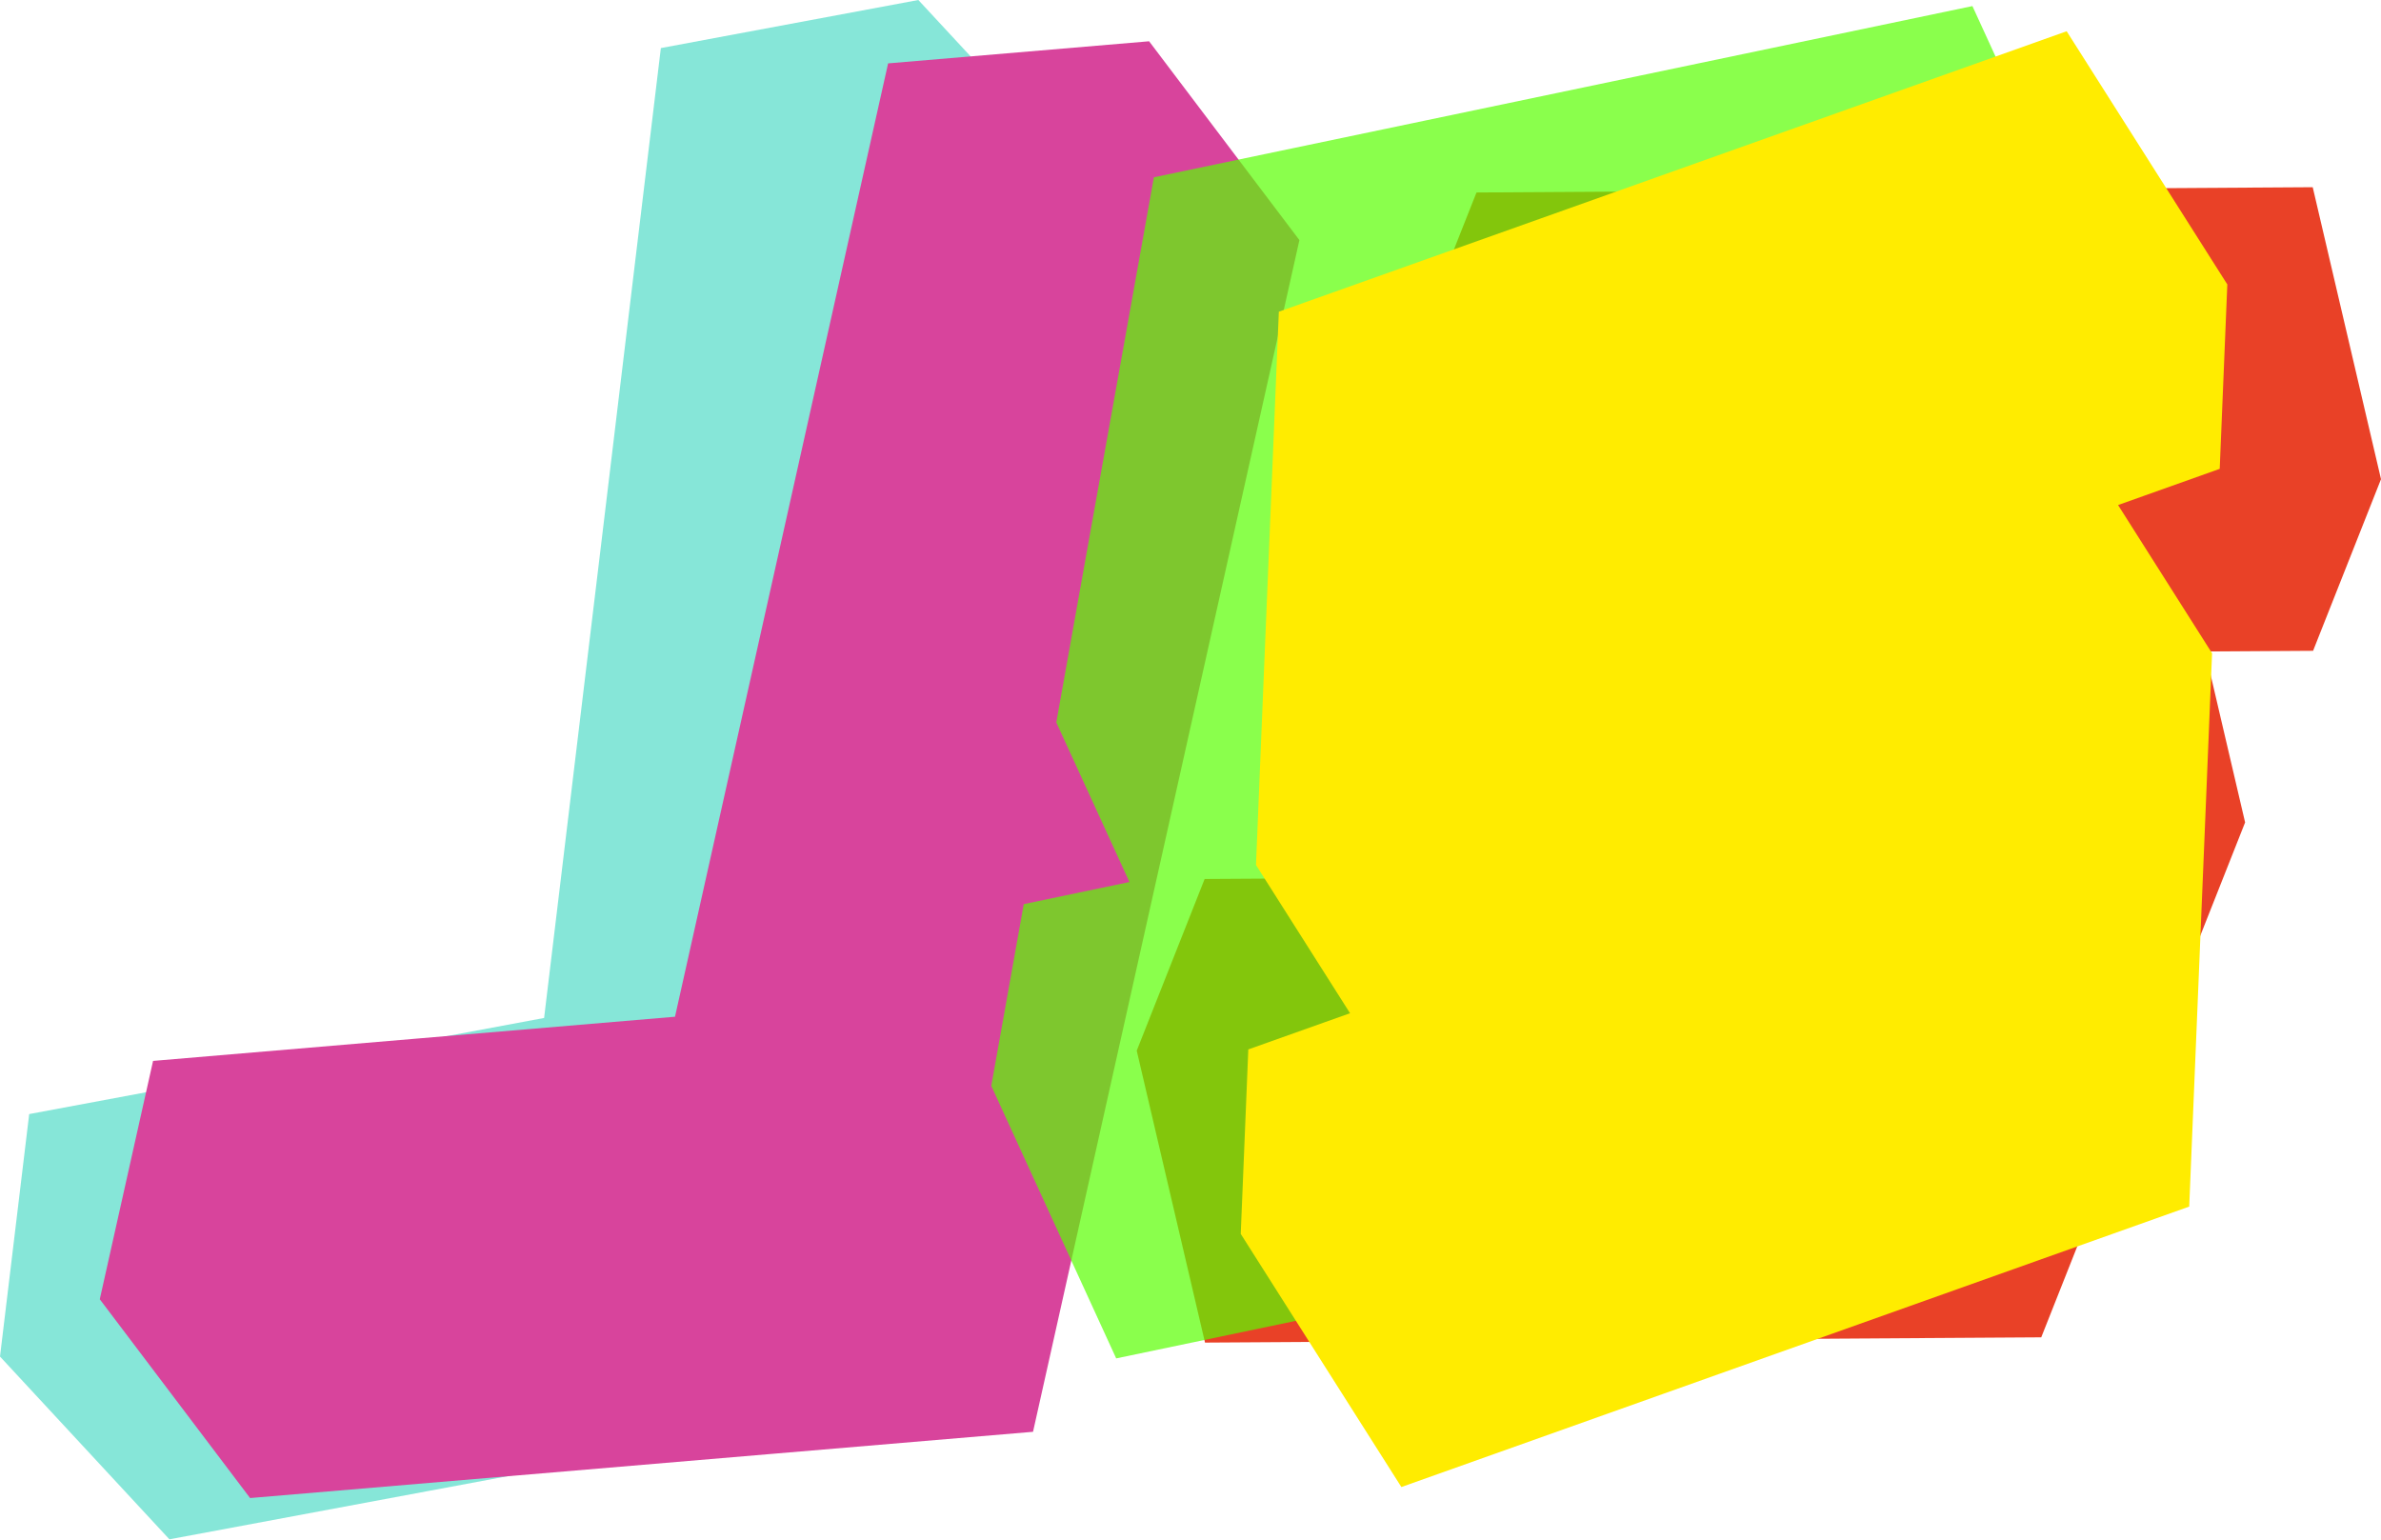
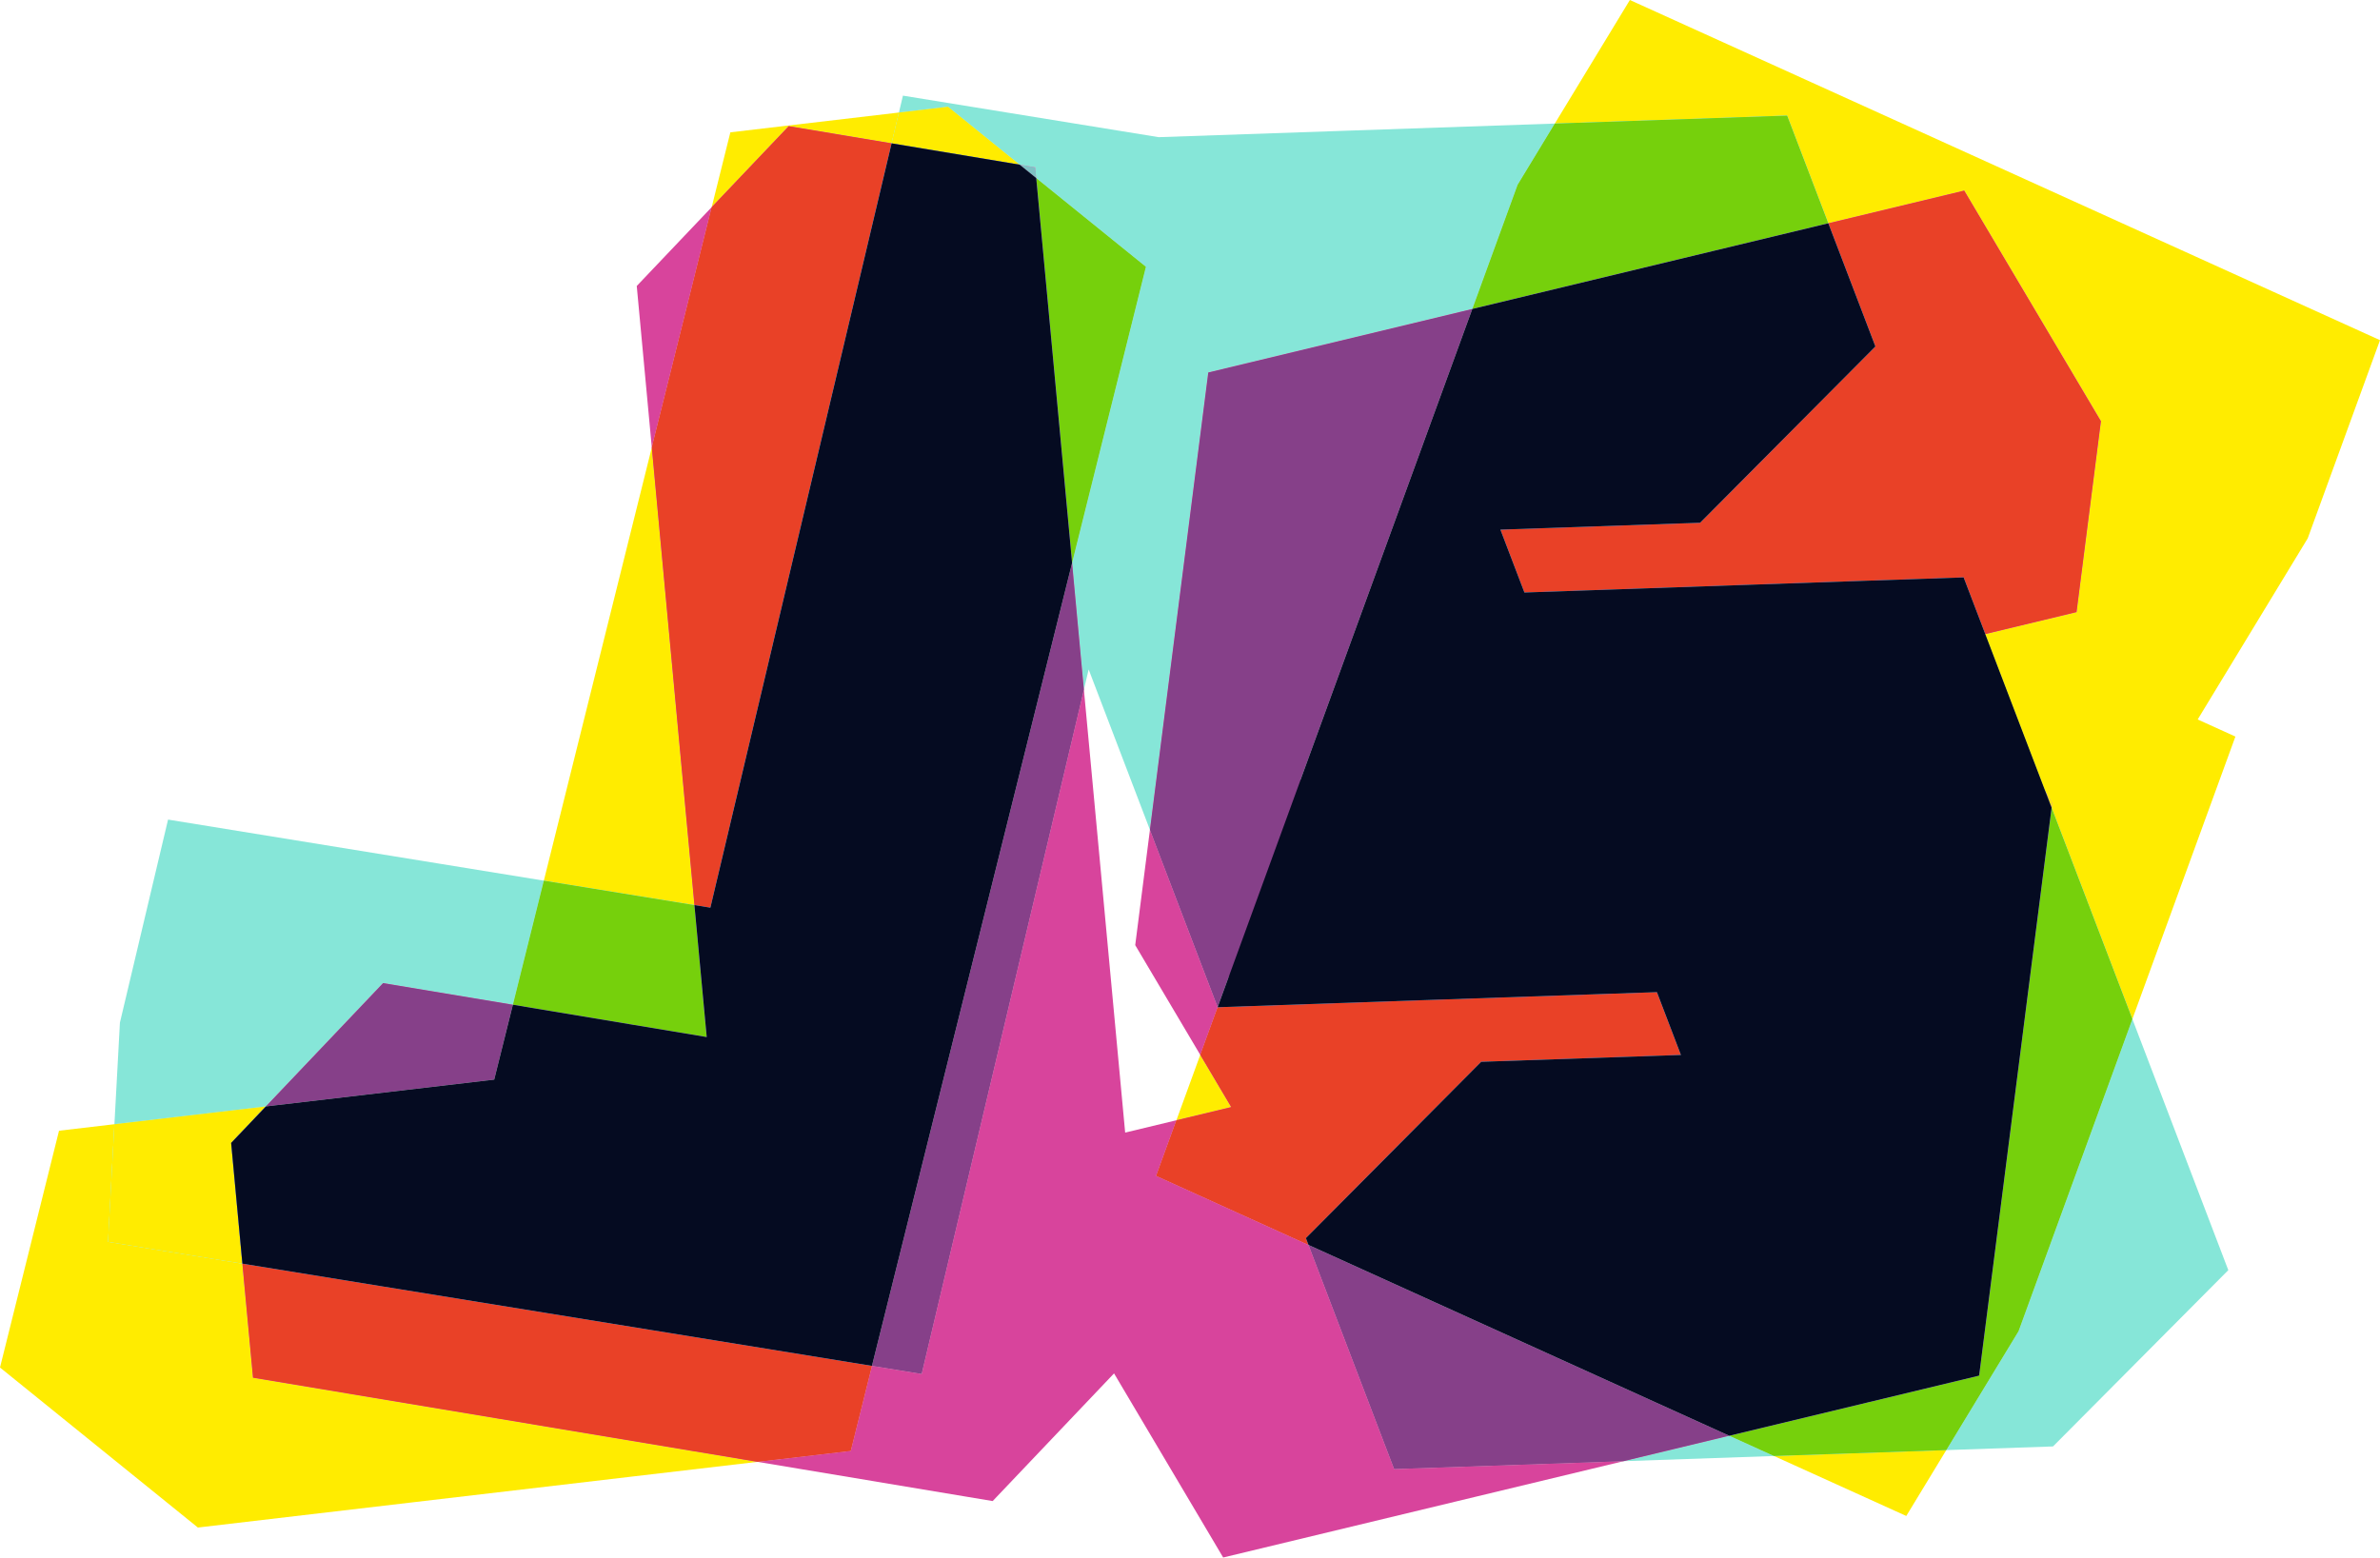
- <svg xmlns="http://www.w3.org/2000/svg" version="1.1" id="Layer_1" x="0px" y="0px" width="285.28px" height="184.438px" viewBox="-285.281 -224.86 285.28 184.438" enable-background="new -285.281 -224.86 285.28 184.438" xml:space="preserve">
-   <polygon opacity="0.8" fill="#68E0CE" points="-168.942,-86.747 -165.443,-115.799 -161.945,-144.856 -158.448,-173.907   -154.95,-202.958 -175.249,-224.86 -206.1,-219.1 -209.598,-190.05 -213.092,-160.999 -216.593,-131.942 -220.089,-102.891   -250.932,-97.133 -281.783,-91.374 -285.281,-62.321 -264.983,-40.422 -234.133,-46.18 -203.289,-51.938 -172.437,-57.698 " />
-   <polygon fill="#E94127" points="0,-167.446 -8.182,-202.429 -41.578,-202.219 -74.975,-202.006 -108.375,-201.797   -116.518,-181.236 -124.662,-160.669 -132.799,-140.103 -128.01,-119.622 -140.947,-119.542 -149.084,-98.971 -140.902,-63.993   -107.506,-64.202 -74.107,-64.413 -40.709,-64.625 -32.564,-85.188 -24.42,-105.754 -16.283,-126.321 -21.068,-146.8   -8.139,-146.882 " />
-   <polygon fill="#D8449C" points="-155.126,-81.862 -148.743,-110.418 -142.359,-138.982 -135.977,-167.536 -129.592,-196.093   -147.6,-219.914 -178.872,-217.266 -185.256,-188.711 -191.637,-160.155 -198.023,-131.592 -204.406,-103.038 -235.67,-100.391   -266.941,-97.745 -273.325,-69.186 -255.318,-45.368 -224.046,-48.014 -192.781,-50.661 -161.509,-53.305 " />
-   <polygon opacity="0.7" fill="#58FF00" points="-33.992,-191.472 -48.955,-224.132 -81.645,-217.293 -114.336,-210.455   -147.029,-203.618 -150.926,-181.849 -154.827,-160.075 -158.719,-138.302 -149.956,-119.178 -162.619,-116.53 -166.511,-94.756   -151.545,-62.1 -118.857,-68.932 -86.166,-75.77 -53.475,-82.61 -49.574,-104.383 -45.676,-126.159 -41.783,-147.93   -50.545,-167.049 -37.885,-169.701 " />
-   <polygon fill="#FFEC00" points="-18.415,-190.781 -37.663,-221.117 -69.126,-209.917 -100.589,-198.715 -132.056,-187.514   -132.971,-165.419 -133.886,-143.318 -134.793,-121.218 -123.525,-103.458 -135.715,-99.121 -136.621,-77.017 -117.374,-46.687   -85.91,-57.885 -54.445,-69.086 -22.98,-80.29 -22.064,-102.386 -21.149,-124.489 -20.241,-146.587 -31.505,-164.347   -19.324,-168.684 " />
+ <svg xmlns="http://www.w3.org/2000/svg" version="1.1" id="Layer_1" x="0px" y="0px" width="281.955px" height="184.565px" viewBox="-501.305 -6.347 281.955 184.565" enable-background="new -501.305 -6.347 281.955 184.565" xml:space="preserve">
+   <g>
+     <polygon fill="none" points="-366.817,105.652 -365.074,91.987 -367.496,85.647 -372.333,72.985 -372.899,75.369 -370.887,96.946    -368.297,124.77 -368.008,127.866 -361.938,126.406 -359.112,118.654  " />
+     <polygon fill="#D8449C" points="-416.989,18.197 -425.87,27.543 -424.087,46.683 -421.773,37.4  " />
+     <polygon fill="#D8449C" points="-359.112,118.654 -357.048,113.001 -365.074,91.987 -366.817,105.652  " />
+     <polygon fill="#D8449C" points="-336.139,167.74 -346.285,141.177 -364.339,132.991 -361.938,126.406 -368.008,127.866    -368.297,124.77 -370.887,96.946 -372.899,75.369 -375.013,84.294 -380.717,108.347 -386.419,132.404 -392.121,156.464    -398.01,155.506 -400.521,165.585 -411.563,166.882 -383.704,171.53 -369.326,156.401 -356.396,178.218 -326.548,171.033    -308.975,166.805 -310.12,166.846  " />
+     <polygon opacity="0.8" fill="#68E0CE" enable-background="new    " points="-380.513,13.168 -378.665,13.476 -378.545,14.76    -365.554,25.268 -372.549,53.334 -374.298,60.351 -373.481,69.122 -372.899,75.369 -372.333,72.985 -367.496,85.647    -365.074,91.987 -363.932,83.033 -361.047,60.416 -358.162,37.793 -328.311,30.611 -326.879,30.266 -321.514,15.55 -317.108,8.295    -341.617,9.136 -364.038,9.907 -394.336,4.986 -394.811,6.988 -388.997,6.305  " />
+     <polygon opacity="0.8" fill="#68E0CE" enable-background="new    " points="-262.175,151.403 -270.731,165.491 -258.087,165.056    -237.322,144.167 -247.776,116.798 -248.687,114.413 -253.607,127.907  " />
+     <polygon opacity="0.8" fill="#68E0CE" enable-background="new    " points="-455.922,110.152 -440.542,112.716 -436.877,98.01    -449.27,95.995 -481.396,90.775 -487.099,114.839 -487.75,126.873 -469.813,124.77  " />
+     <polygon opacity="0.8" fill="#68E0CE" enable-background="new    " points="-296.69,163.847 -308.975,166.805 -291.14,166.191    -296.44,163.787  " />
+     <polygon fill="#D8449C" points="-378.665,13.476 -380.513,13.168 -378.545,14.76  " />
+     <polygon opacity="0.8" fill="#68E0CE" enable-background="new    " points="-378.665,13.476 -380.513,13.168 -378.545,14.76  " />
+     <polygon fill="#D8449C" points="-442.753,121.59 -440.542,112.716 -455.922,110.152 -469.813,124.77 -468.529,124.617  " />
+     <polygon opacity="0.8" fill="#723E84" enable-background="new    " points="-442.753,121.59 -440.542,112.716 -455.922,110.152    -469.813,124.77 -468.529,124.617  " />
+     <polygon fill="#D8449C" points="-296.44,163.787 -305.096,159.862 -334.715,146.426 -346.285,141.177 -336.139,167.74    -310.12,166.846 -308.975,166.805 -296.69,163.847  " />
+     <polygon opacity="0.8" fill="#723E84" enable-background="new    " points="-296.44,163.787 -305.096,159.862 -334.715,146.426    -346.285,141.177 -336.139,167.74 -310.12,166.846 -308.975,166.805 -296.69,163.847  " />
+     <polygon fill="#D8449C" points="-374.298,60.351 -379.542,81.396 -386.534,109.456 -393.528,137.525 -398.01,155.506    -392.121,156.464 -386.419,132.404 -380.717,108.347 -375.013,84.294 -372.899,75.369 -373.481,69.122  " />
+     <polygon opacity="0.8" fill="#723E84" enable-background="new    " points="-374.298,60.351 -379.542,81.396 -386.534,109.456    -393.528,137.525 -398.01,155.506 -392.121,156.464 -386.419,132.404 -380.717,108.347 -375.013,84.294 -372.899,75.369    -373.481,69.122  " />
+     <polygon fill="#D8449C" points="-355.772,109.5 -342.74,88.039 -347.208,86.013 -338.644,62.527 -330.077,39.036 -326.879,30.266    -328.311,30.611 -358.162,37.793 -361.047,60.416 -363.932,83.033 -365.074,91.987 -357.048,113.001  " />
+     <polygon opacity="0.8" fill="#723E84" enable-background="new    " points="-355.772,109.5 -342.74,88.039 -347.208,86.013    -338.644,62.527 -330.077,39.036 -326.879,30.266 -328.311,30.611 -358.162,37.793 -361.047,60.416 -363.932,83.033    -365.074,91.987 -357.048,113.001  " />
+     <polygon fill="#FFEC00" points="-395.676,10.639 -394.811,6.988 -414.78,9.334 -416.989,18.197 -407.87,8.604  " />
+     <polygon fill="#FFEC00" points="-420.686,83.189 -423.277,55.369 -424.087,46.683 -428.766,65.462 -435.758,93.522 -436.877,98.01    -419.036,100.908  " />
+     <polygon fill="#FFEC00" points="-442.117,161.784 -471.329,156.91 -472.589,143.395 -488.505,140.811 -487.75,126.873    -494.313,127.645 -501.305,155.705 -477.863,174.667 -452.081,171.64 -426.303,168.613 -411.563,166.882 -412.911,166.656  " />
+     <polygon fill="#D8449C" points="-398.01,155.506 -424.254,151.243 -456.38,146.028 -472.589,143.395 -471.329,156.91    -442.117,161.784 -412.911,166.656 -411.563,166.882 -400.521,165.585  " />
+     <polygon fill="#E94127" points="-398.01,155.506 -424.254,151.243 -456.38,146.028 -472.589,143.395 -471.329,156.91    -442.117,161.784 -412.911,166.656 -411.563,166.882 -400.521,165.585  " />
+     <polygon fill="#D8449C" points="-420.686,83.189 -419.036,100.908 -417.145,101.215 -411.444,77.158 -405.741,53.103    -400.037,29.041 -395.676,10.639 -407.87,8.604 -416.989,18.197 -421.773,37.4 -424.087,46.683 -423.277,55.369  " />
+     <polygon fill="#E94127" points="-420.686,83.189 -419.036,100.908 -417.145,101.215 -411.444,77.158 -405.741,53.103    -400.037,29.041 -395.676,10.639 -407.87,8.604 -416.989,18.197 -421.773,37.4 -424.087,46.683 -423.277,55.369  " />
+     <polygon opacity="0.8" fill="#68E0CE" enable-background="new    " points="-426.709,115.025 -417.578,116.547 -418.094,111.013    -419.036,100.908 -436.877,98.01 -440.542,112.716  " />
+     <polygon fill="#76D00C" points="-426.709,115.025 -417.578,116.547 -418.094,111.013 -419.036,100.908 -436.877,98.01    -440.542,112.716  " />
+     <polygon opacity="0.8" fill="#68E0CE" enable-background="new    " points="-472.589,143.395 -473.922,129.091 -469.813,124.77    -487.75,126.873 -488.505,140.811  " />
+     <polygon fill="#FFEC00" points="-472.589,143.395 -473.922,129.091 -469.813,124.77 -487.75,126.873 -488.505,140.811  " />
+     <polygon opacity="0.8" fill="#68E0CE" enable-background="new    " points="-380.513,13.168 -388.997,6.305 -394.811,6.988    -395.676,10.639  " />
+     <polygon fill="#FFEC00" points="-380.513,13.168 -388.997,6.305 -394.811,6.988 -395.676,10.639  " />
+     <polygon opacity="0.8" fill="#68E0CE" enable-background="new    " points="-374.298,60.351 -372.549,53.334 -365.554,25.268    -378.545,14.76 -376.071,41.302  " />
+     <polygon fill="#76D00C" points="-374.298,60.351 -372.549,53.334 -365.554,25.268 -378.545,14.76 -376.071,41.302  " />
+     <polygon fill="#D8449C" points="-386.534,109.456 -379.542,81.396 -374.298,60.351 -376.071,41.302 -378.545,14.76    -380.513,13.168 -395.676,10.639 -400.037,29.041 -405.741,53.103 -411.444,77.158 -417.145,101.215 -419.036,100.908    -418.094,111.013 -417.578,116.547 -426.709,115.025 -440.542,112.716 -442.753,121.59 -468.529,124.617 -469.813,124.77    -473.922,129.091 -472.589,143.395 -456.38,146.028 -424.254,151.243 -398.01,155.506 -393.528,137.525  " />
+     <polygon opacity="0.8" fill="#68E0CE" enable-background="new    " points="-386.534,109.456 -379.542,81.396 -374.298,60.351    -376.071,41.302 -378.545,14.76 -380.513,13.168 -395.676,10.639 -400.037,29.041 -405.741,53.103 -411.444,77.158    -417.145,101.215 -419.036,100.908 -418.094,111.013 -417.578,116.547 -426.709,115.025 -440.542,112.716 -442.753,121.59    -468.529,124.617 -469.813,124.77 -473.922,129.091 -472.589,143.395 -456.38,146.028 -424.254,151.243 -398.01,155.506    -393.528,137.525  " />
+     <polygon fill="#050B21" points="-386.534,109.456 -379.542,81.396 -374.298,60.351 -376.071,41.302 -378.545,14.76    -380.513,13.168 -395.676,10.639 -400.037,29.041 -405.741,53.103 -411.444,77.158 -417.145,101.215 -419.036,100.908    -418.094,111.013 -417.578,116.547 -426.709,115.025 -440.542,112.716 -442.753,121.59 -468.529,124.617 -469.813,124.77    -473.922,129.091 -472.589,143.395 -456.38,146.028 -424.254,151.243 -398.01,155.506 -393.528,137.525  " />
+     <polygon fill="#FFEC00" points="-219.35,33.962 -248.975,20.525 -278.592,7.089 -308.216,-6.347 -317.108,8.295 -315.604,8.243    -289.584,7.348 -284.707,20.115 -268.607,16.24 -252.414,43.562 -255.301,66.187 -266.114,68.789 -258.983,87.459 -258.185,88.804    -258.256,89.363 -258.227,89.437 -248.687,114.413 -245.044,104.424 -236.48,80.937 -240.949,78.911 -227.912,57.445  " />
+     <polygon fill="#FFEC00" points="-291.14,166.191 -275.471,173.296 -270.731,165.491 -284.105,165.95  " />
+     <polygon fill="#FFEC00" points="-359.112,118.654 -361.938,126.406 -355.445,124.843  " />
+     <polygon fill="#D8449C" points="-258.185,88.804 -258.983,87.459 -258.256,89.363  " />
+     <polygon fill="#FFEC00" points="-258.185,88.804 -258.983,87.459 -258.256,89.363  " />
+     <polygon fill="#D8449C" points="-325.829,119.478 -302.167,118.665 -305.01,111.223 -331.025,112.115 -357.044,113.009    -357.048,113.001 -359.112,118.654 -355.445,124.843 -361.938,126.406 -364.339,132.991 -346.285,141.177 -346.594,140.371  " />
+     <polygon fill="#E94127" points="-325.829,119.478 -302.167,118.665 -305.01,111.223 -331.025,112.115 -357.044,113.009    -357.048,113.001 -359.112,118.654 -355.445,124.843 -361.938,126.406 -364.339,132.991 -346.285,141.177 -346.594,140.371  " />
+     <polygon fill="#D8449C" points="-299.897,55.6 -323.559,56.414 -320.713,63.865 -294.698,62.97 -268.678,62.076 -266.114,68.789    -255.301,66.187 -252.414,43.562 -268.607,16.24 -284.707,20.115 -279.132,34.71  " />
+     <polygon fill="#E94127" points="-299.897,55.6 -323.559,56.414 -320.713,63.865 -294.698,62.97 -268.678,62.076 -266.114,68.789    -255.301,66.187 -252.414,43.562 -268.607,16.24 -284.707,20.115 -279.132,34.71  " />
+     <polygon opacity="0.8" fill="#68E0CE" enable-background="new    " points="-326.879,30.266 -298.456,23.423 -284.707,20.115    -289.584,7.348 -315.604,8.243 -317.108,8.295 -321.514,15.55  " />
+     <polygon fill="#76D00C" points="-326.879,30.266 -298.456,23.423 -284.707,20.115 -289.584,7.348 -315.604,8.243 -317.108,8.295    -321.514,15.55  " />
+     <polygon opacity="0.8" fill="#68E0CE" enable-background="new    " points="-258.256,89.363 -261.071,111.423 -263.956,134.049    -266.843,156.663 -296.44,163.787 -291.14,166.191 -284.105,165.95 -270.731,165.491 -262.175,151.403 -253.607,127.907    -248.687,114.413 -258.227,89.437  " />
+     <polygon fill="#76D00C" points="-258.256,89.363 -261.071,111.423 -263.956,134.049 -266.843,156.663 -296.44,163.787    -291.14,166.191 -284.105,165.95 -270.731,165.491 -262.175,151.403 -253.607,127.907 -248.687,114.413 -258.227,89.437  " />
+     <polygon opacity="0.8" fill="#68E0CE" enable-background="new    " points="-258.983,87.459 -266.114,68.789 -269.556,69.618  " />
+     <polygon fill="#FFEC00" points="-258.983,87.459 -266.114,68.789 -269.556,69.618  " />
+     <polygon fill="#D8449C" points="-326.879,30.266 -330.077,39.036 -338.644,62.527 -347.208,86.013 -342.74,88.039 -355.772,109.5    -357.048,113.001 -357.044,113.009 -331.025,112.115 -305.01,111.223 -302.167,118.665 -325.829,119.478 -346.594,140.371    -346.285,141.177 -334.715,146.426 -305.096,159.862 -296.44,163.787 -266.843,156.663 -263.956,134.049 -261.071,111.423    -258.256,89.363 -258.983,87.459 -269.556,69.618 -266.114,68.789 -268.678,62.076 -294.698,62.97 -320.713,63.865    -323.559,56.414 -299.897,55.6 -279.132,34.71 -284.707,20.115 -298.456,23.423  " />
+     <polygon opacity="0.8" fill="#68E0CE" enable-background="new    " points="-326.879,30.266 -330.077,39.036 -338.644,62.527    -347.208,86.013 -342.74,88.039 -355.772,109.5 -357.048,113.001 -357.044,113.009 -331.025,112.115 -305.01,111.223    -302.167,118.665 -325.829,119.478 -346.594,140.371 -346.285,141.177 -334.715,146.426 -305.096,159.862 -296.44,163.787    -266.843,156.663 -263.956,134.049 -261.071,111.423 -258.256,89.363 -258.983,87.459 -269.556,69.618 -266.114,68.789    -268.678,62.076 -294.698,62.97 -320.713,63.865 -323.559,56.414 -299.897,55.6 -279.132,34.71 -284.707,20.115 -298.456,23.423     " />
+     <polygon fill="#050B21" points="-326.879,30.266 -330.077,39.036 -338.644,62.527 -347.208,86.013 -347.208,86.013 -355.772,109.5    -357.048,113.001 -357.044,113.009 -331.025,112.115 -305.01,111.223 -302.167,118.665 -325.829,119.478 -346.594,140.371    -346.285,141.177 -334.715,146.426 -305.096,159.862 -296.44,163.787 -266.843,156.663 -263.956,134.049 -261.071,111.423    -258.256,89.363 -258.983,87.459 -266.114,68.789 -268.678,62.076 -294.698,62.97 -320.713,63.865 -323.559,56.414 -299.897,55.6    -279.132,34.71 -284.707,20.115 -298.456,23.423  " />
+   </g>
</svg>
